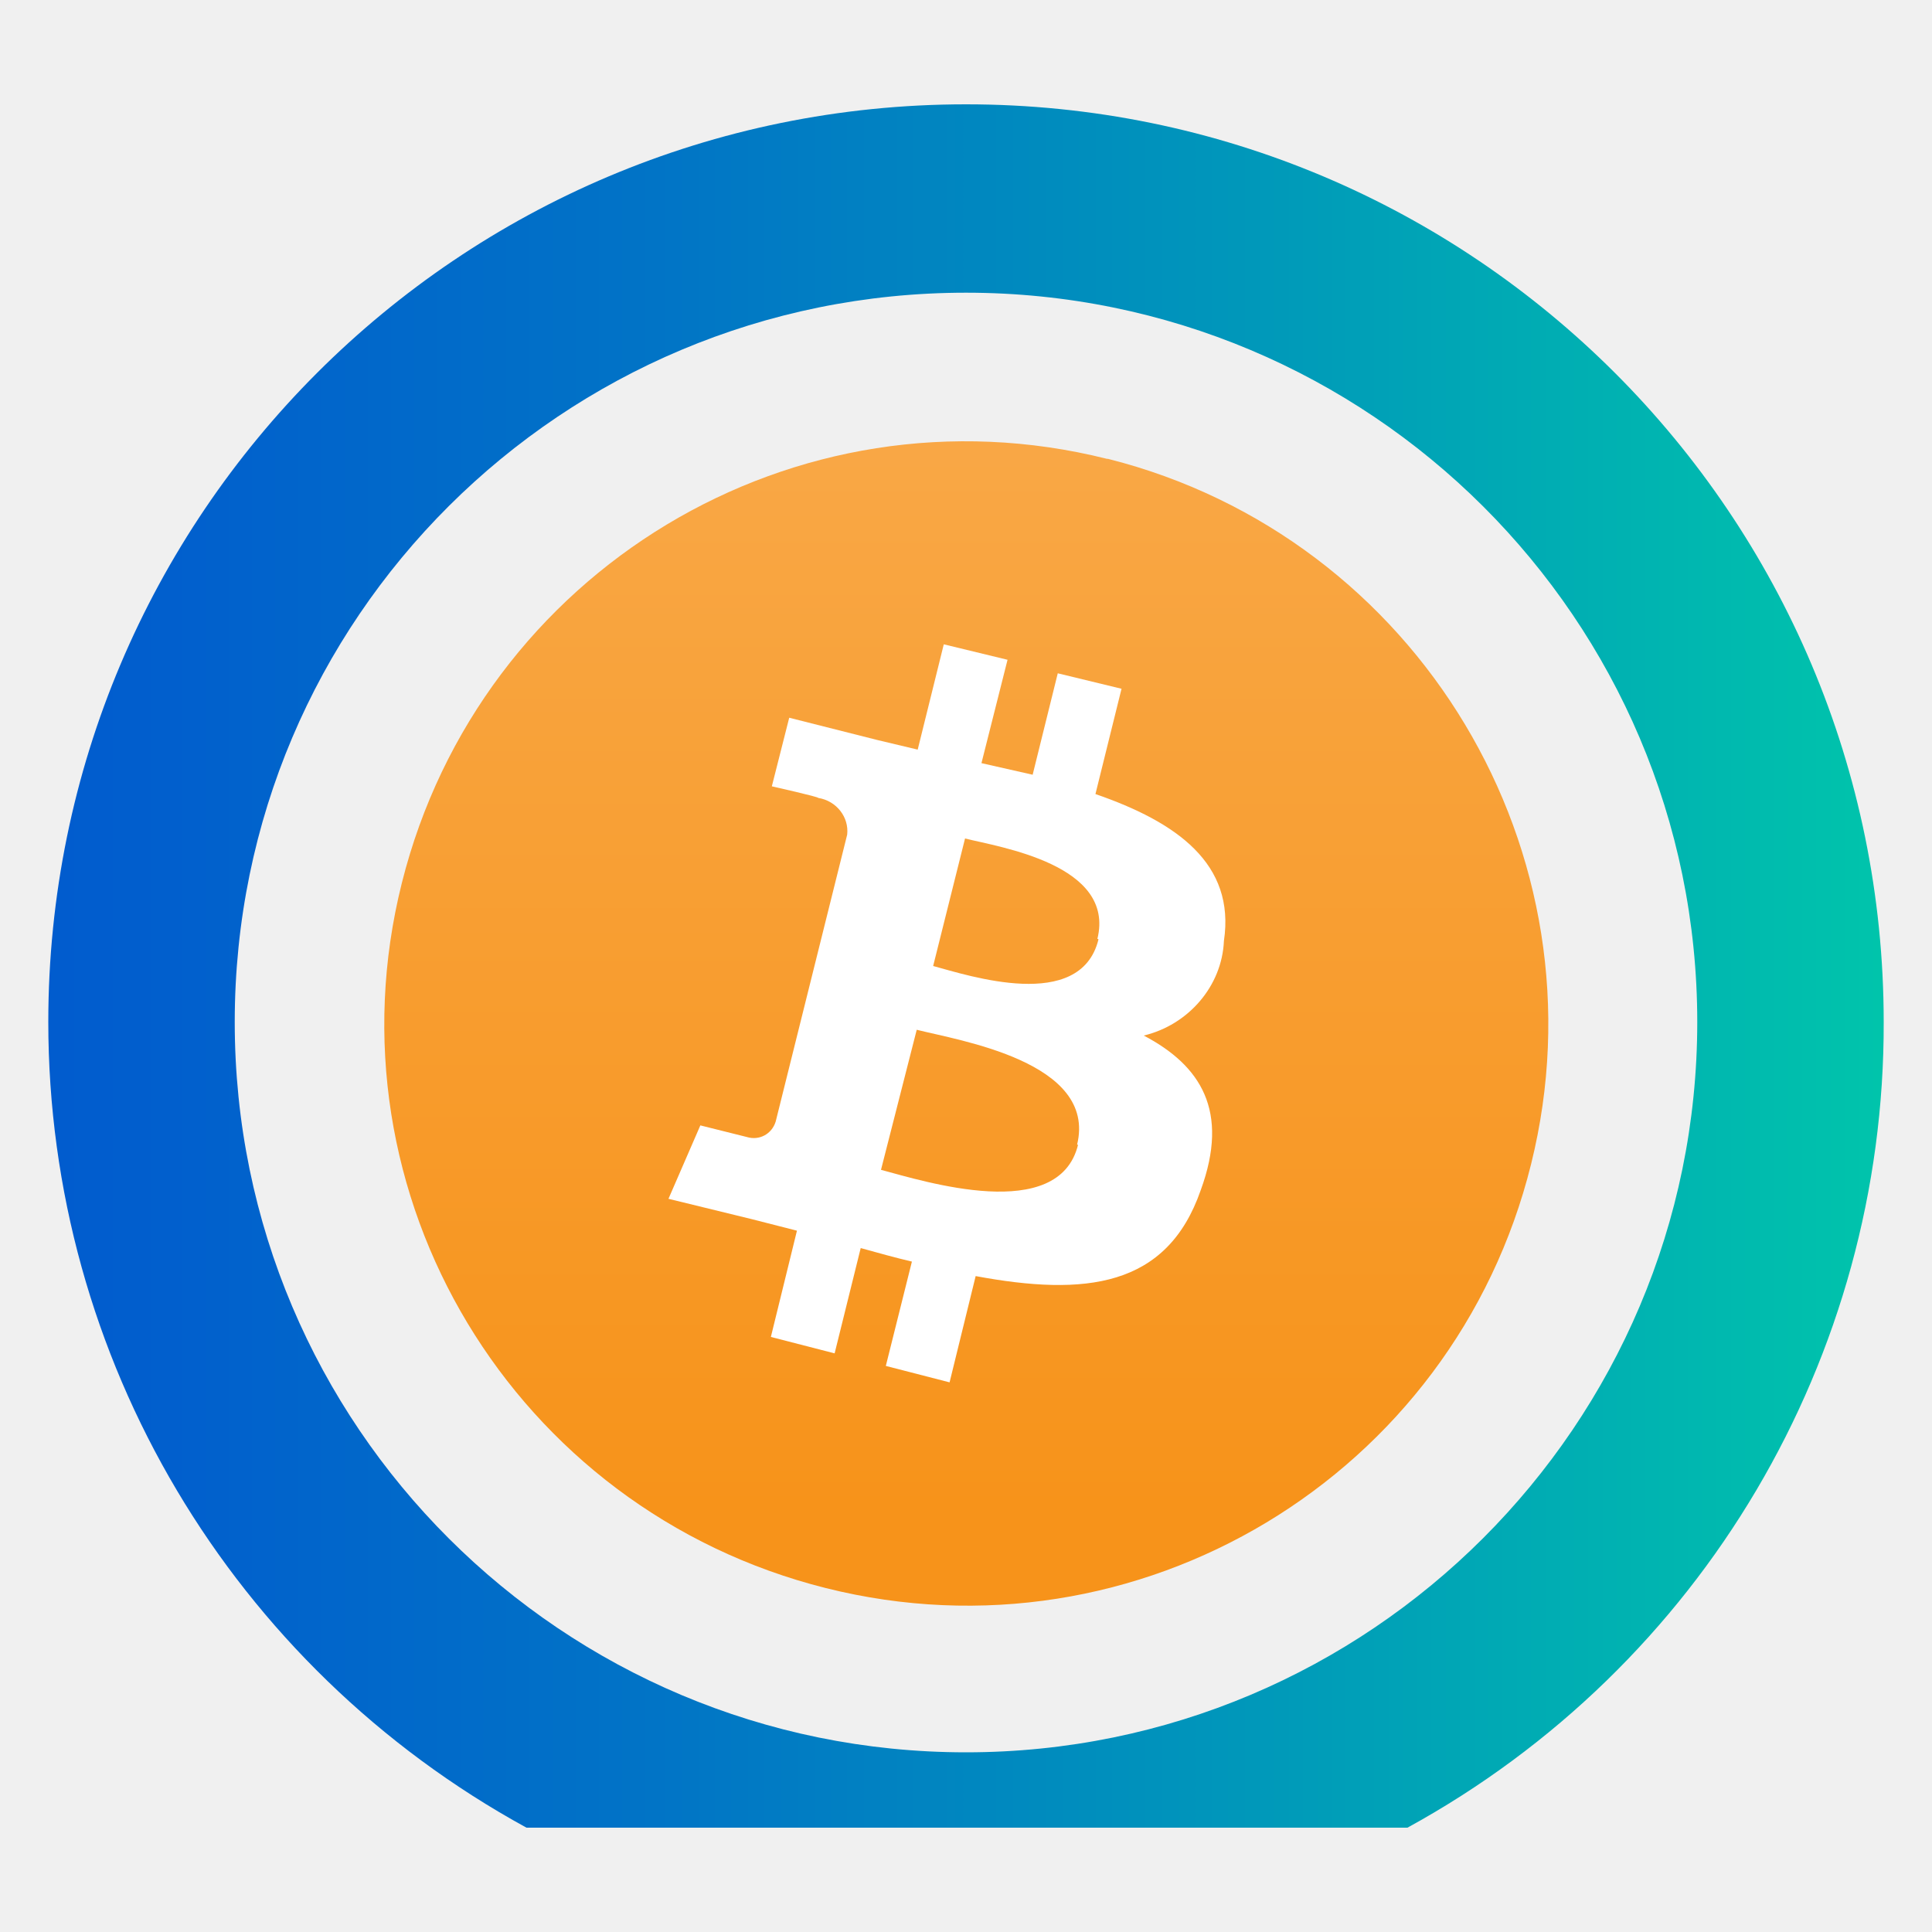
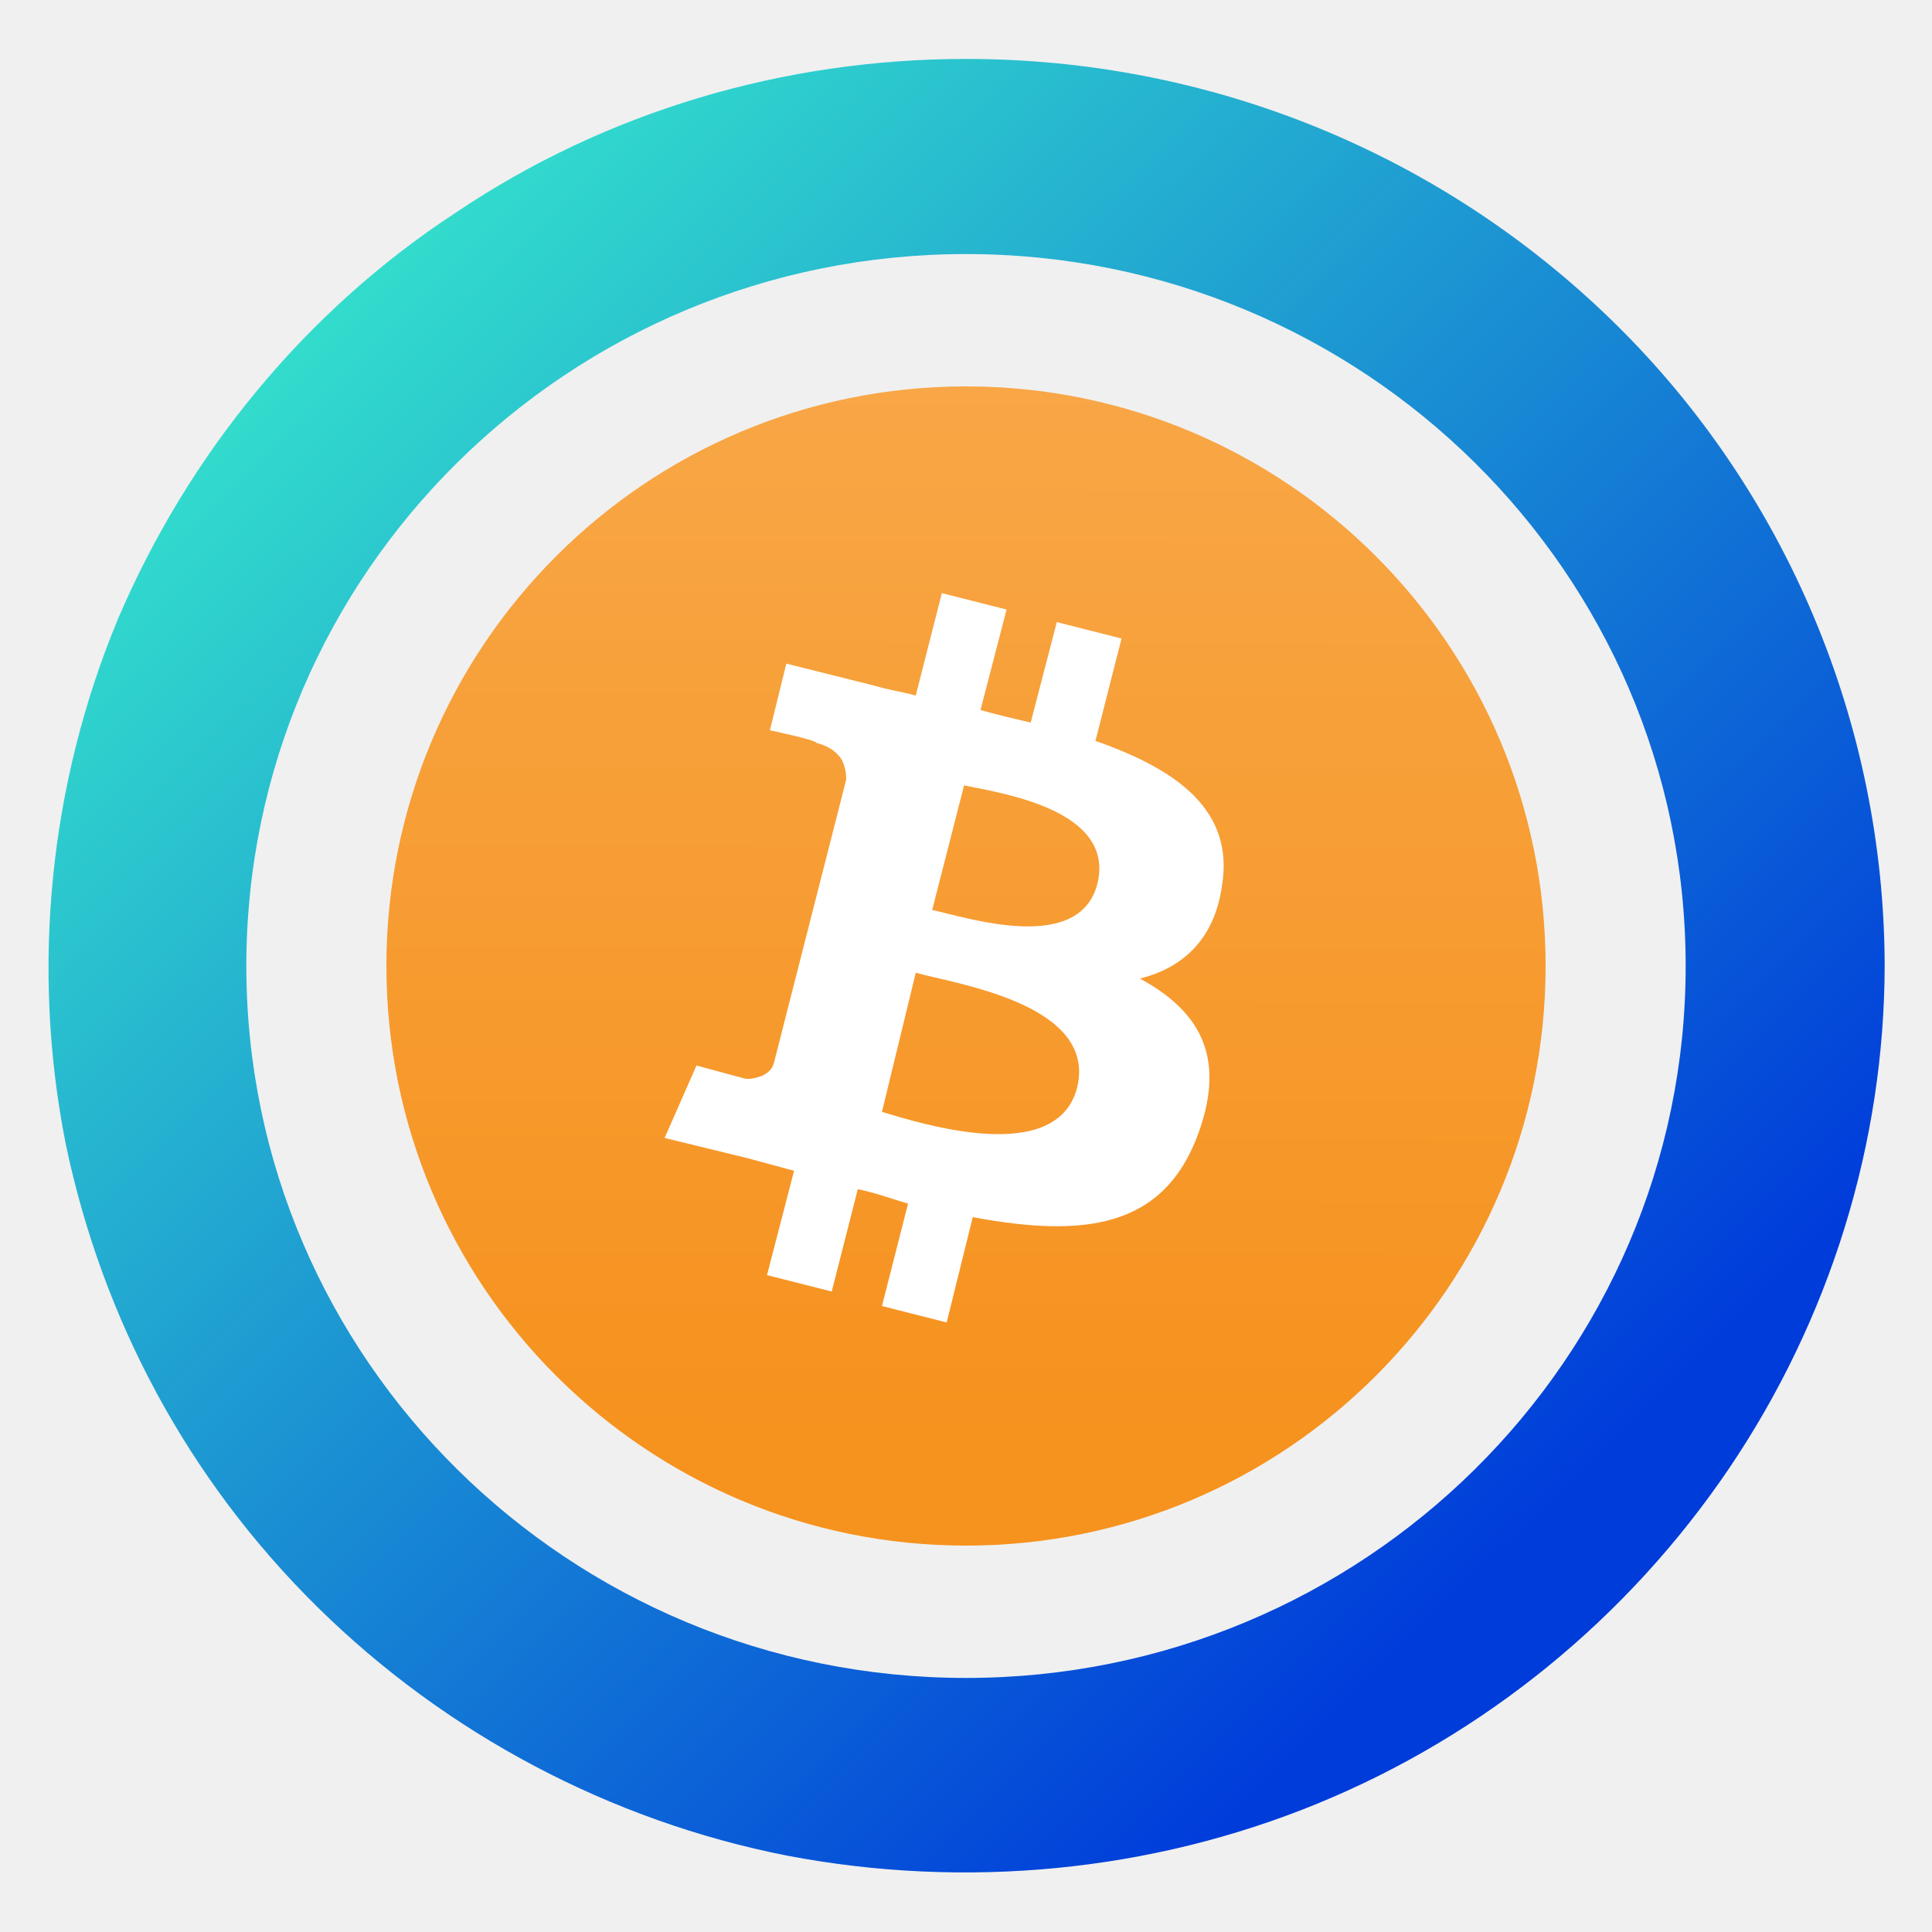
<svg xmlns="http://www.w3.org/2000/svg" viewBox="0 0 200 200">
-   <linearGradient id="a" x1="-840.153" x2="-840.153" y1="-370.942" y2="-370.705" gradientTransform="matrix(511.95 0 0 512.01 430216.156 189958.922)" gradientUnits="userSpaceOnUse">
-     <stop offset="0" stop-color="#f9aa4b" />
-     <stop offset="1" stop-color="#f7931a" />
+   <linearGradient id="a" x1="181.777" x2="31.514" y1="180.597" y2="28.665" gradientTransform="translate(0 2)" gradientUnits="userSpaceOnUse">
+     <stop offset=".159" stop-color="#003cda" />
+     <stop offset="1" stop-color="#33dfcc" />
  </linearGradient>
-   <path fill="url(#a)" d="M158.5 120.5c-8 32.3-40.7 52-73 43.9s-52-40.7-43.9-73 40.7-52 73-43.9h.1c32.1 8.1 51.8 40.8 43.8 73z" />
-   <path fill="#fff" d="M126.7 97.4c1.2-8-4.9-12.3-13.3-15.2l2.7-10.9-6.6-1.6-2.6 10.5-5.3-1.2 2.7-10.7-6.6-1.6L95 77.6l-4.2-1-9.1-2.3-1.8 7.1s4.9 1.1 4.8 1.2c1.9.3 3.2 2 3 3.8l-7.4 29.7c-.4 1.3-1.7 2-3 1.6l-4.8-1.2-3.3 7.6 8.6 2.1 4.7 1.2-2.7 11 6.6 1.7 2.7-10.9c1.8.5 3.6 1 5.3 1.4l-2.7 10.8 6.6 1.7 2.7-11c11.3 2.1 19.8 1.2 23.3-8.9 3-8.2 0-12.9-5.9-16 4.6-1.1 8.1-5.1 8.3-9.8zm-15.1 21.1c-2 8.2-15.9 3.8-20.4 2.6l3.7-14.5c4.3 1.1 18.7 3.3 16.6 11.9h.1zm2.1-21.2c-1.9 7.5-13.4 3.7-17.1 2.7l3.3-13.2c3.6.9 15.6 2.7 13.7 10.4h.1z" />
-   <linearGradient id="b" x1="-14.297" x2="214.297" y1="96" y2="96" gradientTransform="translate(0 4)" gradientUnits="userSpaceOnUse">
-     <stop offset="0" stop-color="#0157d0" />
-     <stop offset=".14" stop-color="#015fcd" />
-     <stop offset=".36" stop-color="#0174c6" />
-     <stop offset=".63" stop-color="#0098ba" />
-     <stop offset=".94" stop-color="#00c8aa" />
-     <stop offset="1" stop-color="#00d3a6" />
+   <path fill="url(#a)" d="M167.2 33.5C149.3 15.9 125.3 6.1 100 6.1c-18.8 0-37.2 5.4-52.8 15.9-15.6 10.2-27.7 25-35 42.1-7.1 17.1-9 36.1-5.4 54.3 3.8 18.2 12.7 34.8 26.1 48 13.3 13.1 30.3 22.1 48.6 25.7 18.4 3.5 37.6 1.7 54.9-5.4 17.3-7.1 32.1-19.2 42.6-34.7 10.4-15.4 16.1-33.6 16.1-52.2C195 75 185 51 167.2 33.5zM100 173.7c-41.1 0-74.5-33-74.5-73.7S58.9 26.3 100 26.3s74.5 33 74.5 73.7-33.4 73.7-74.5 73.7z" />
+   <linearGradient id="b" x1="100.127" x2="99.916" y1="27.041" y2="148.154" gradientUnits="userSpaceOnUse">
+     <stop offset="0" stop-color="#f8a94b" />
+     <stop offset="1" stop-color="#f6921e" />
  </linearGradient>
-   <path fill="url(#b)" d="M100 10.8c-52.5 0-95 42.5-95 95 0 34.8 19 66.7 49.5 83.4h91.2c30.5-16.7 49.4-48.7 49.3-83.4 0-52.5-42.5-95-95-95zm0 170.6c-41.8 0-75.7-33.8-75.7-75.6S58.2 30.3 100 30.3s75.7 33.8 75.7 75.5-33.9 75.6-75.7 75.6z" />
+   <circle cx="100" cy="100" r="60" fill="url(#b)" />
+   <path fill="#fff" d="M126.5 91.7c1.3-7.9-4.8-12.1-13.1-15l2.7-10.6-6.7-1.7-2.7 10.4c-1.7-.4-3.5-.8-5.2-1.3l2.7-10.4-6.7-1.7L94.8 72c-1.5-.4-2.9-.6-4.2-1l-9.2-2.3-1.7 6.9s4.8 1 4.8 1.3c.8.2 1.7.6 2.3 1.3.6.6.8 1.7.8 2.5l-7.5 29.4c-.2.6-.6 1-1.3 1.3-.6.2-1.3.4-1.9.2l-4.8-1.3-3.3 7.5 8.6 2.1 4.8 1.3-2.8 10.8 6.7 1.7 2.7-10.6c1.9.4 3.5 1 5.2 1.5l-2.7 10.6 6.7 1.7 2.7-10.9c11.3 2.1 19.8 1.3 23.4-8.8 2.9-8.1-.2-12.7-6.1-15.9 4.4-1.1 7.7-4 8.5-9.6zm-15 20.9c-2.1 8.1-15.9 3.8-20.2 2.5l3.5-14.4c4.4 1.2 18.8 3.3 16.7 11.9zm2.1-21.1c-1.9 7.3-13.4 3.5-17.1 2.7l3.3-12.9c3.8.8 15.7 2.5 13.8 10.2z" />
</svg>
